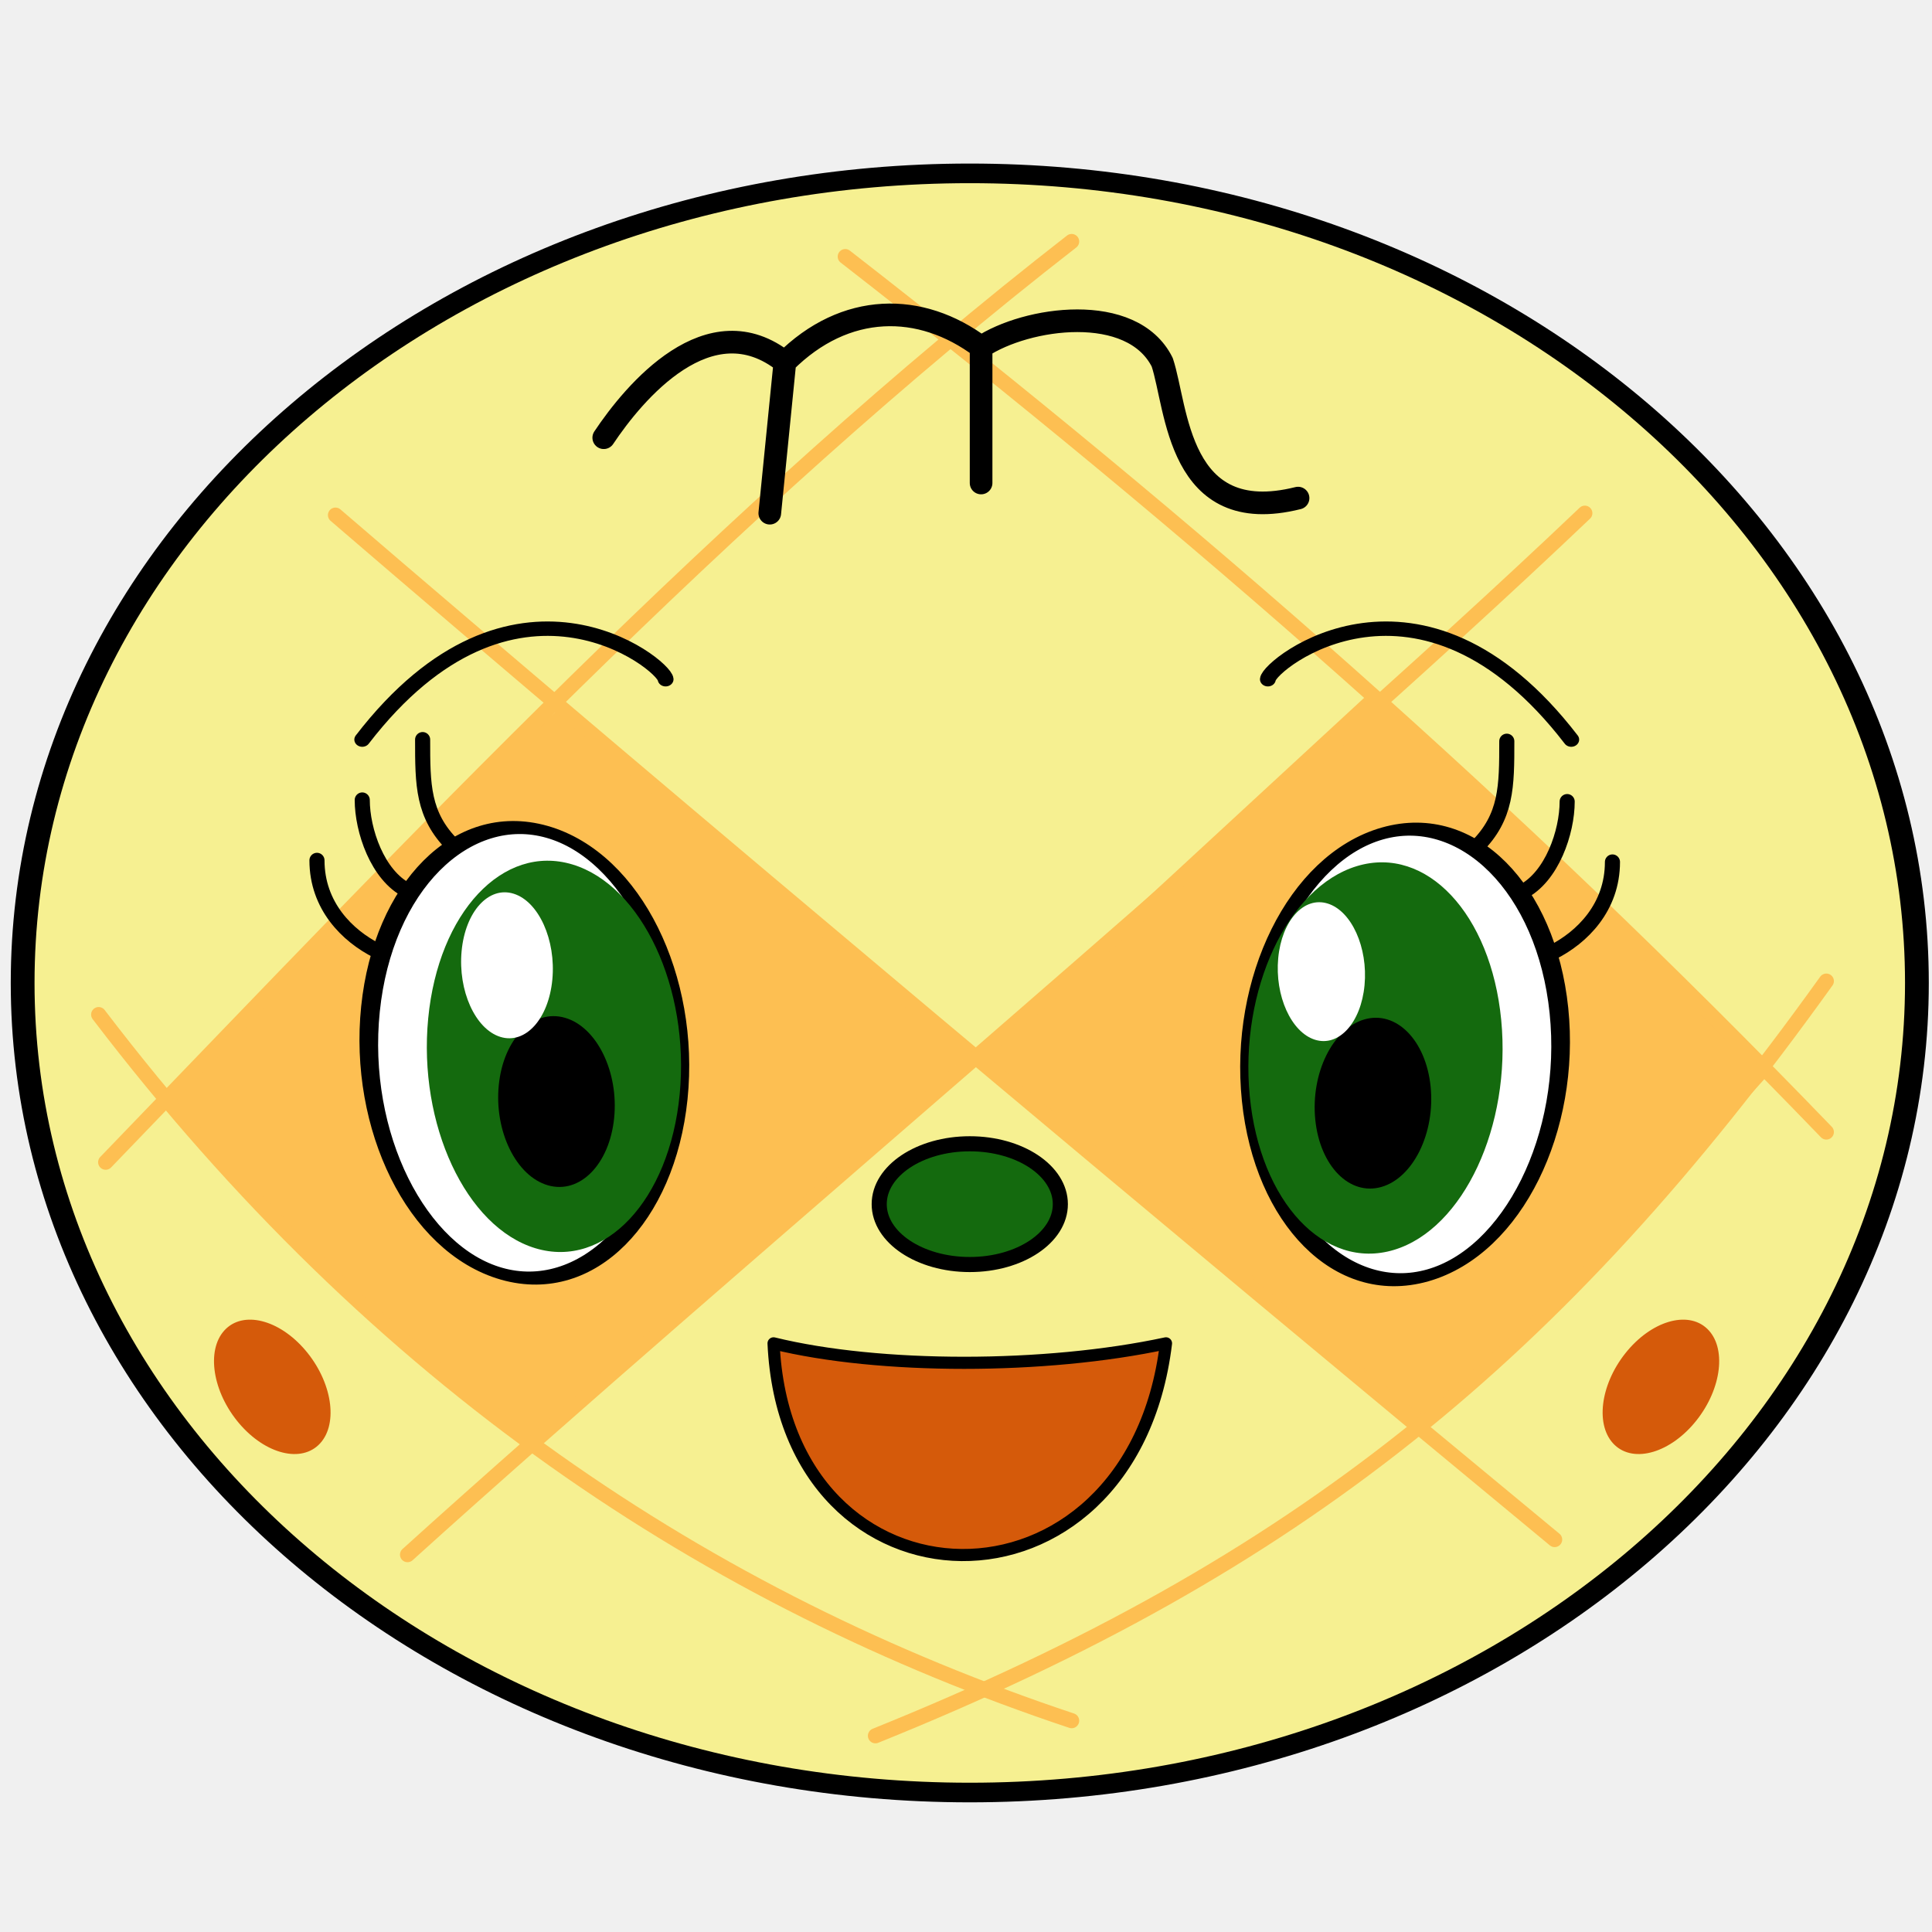
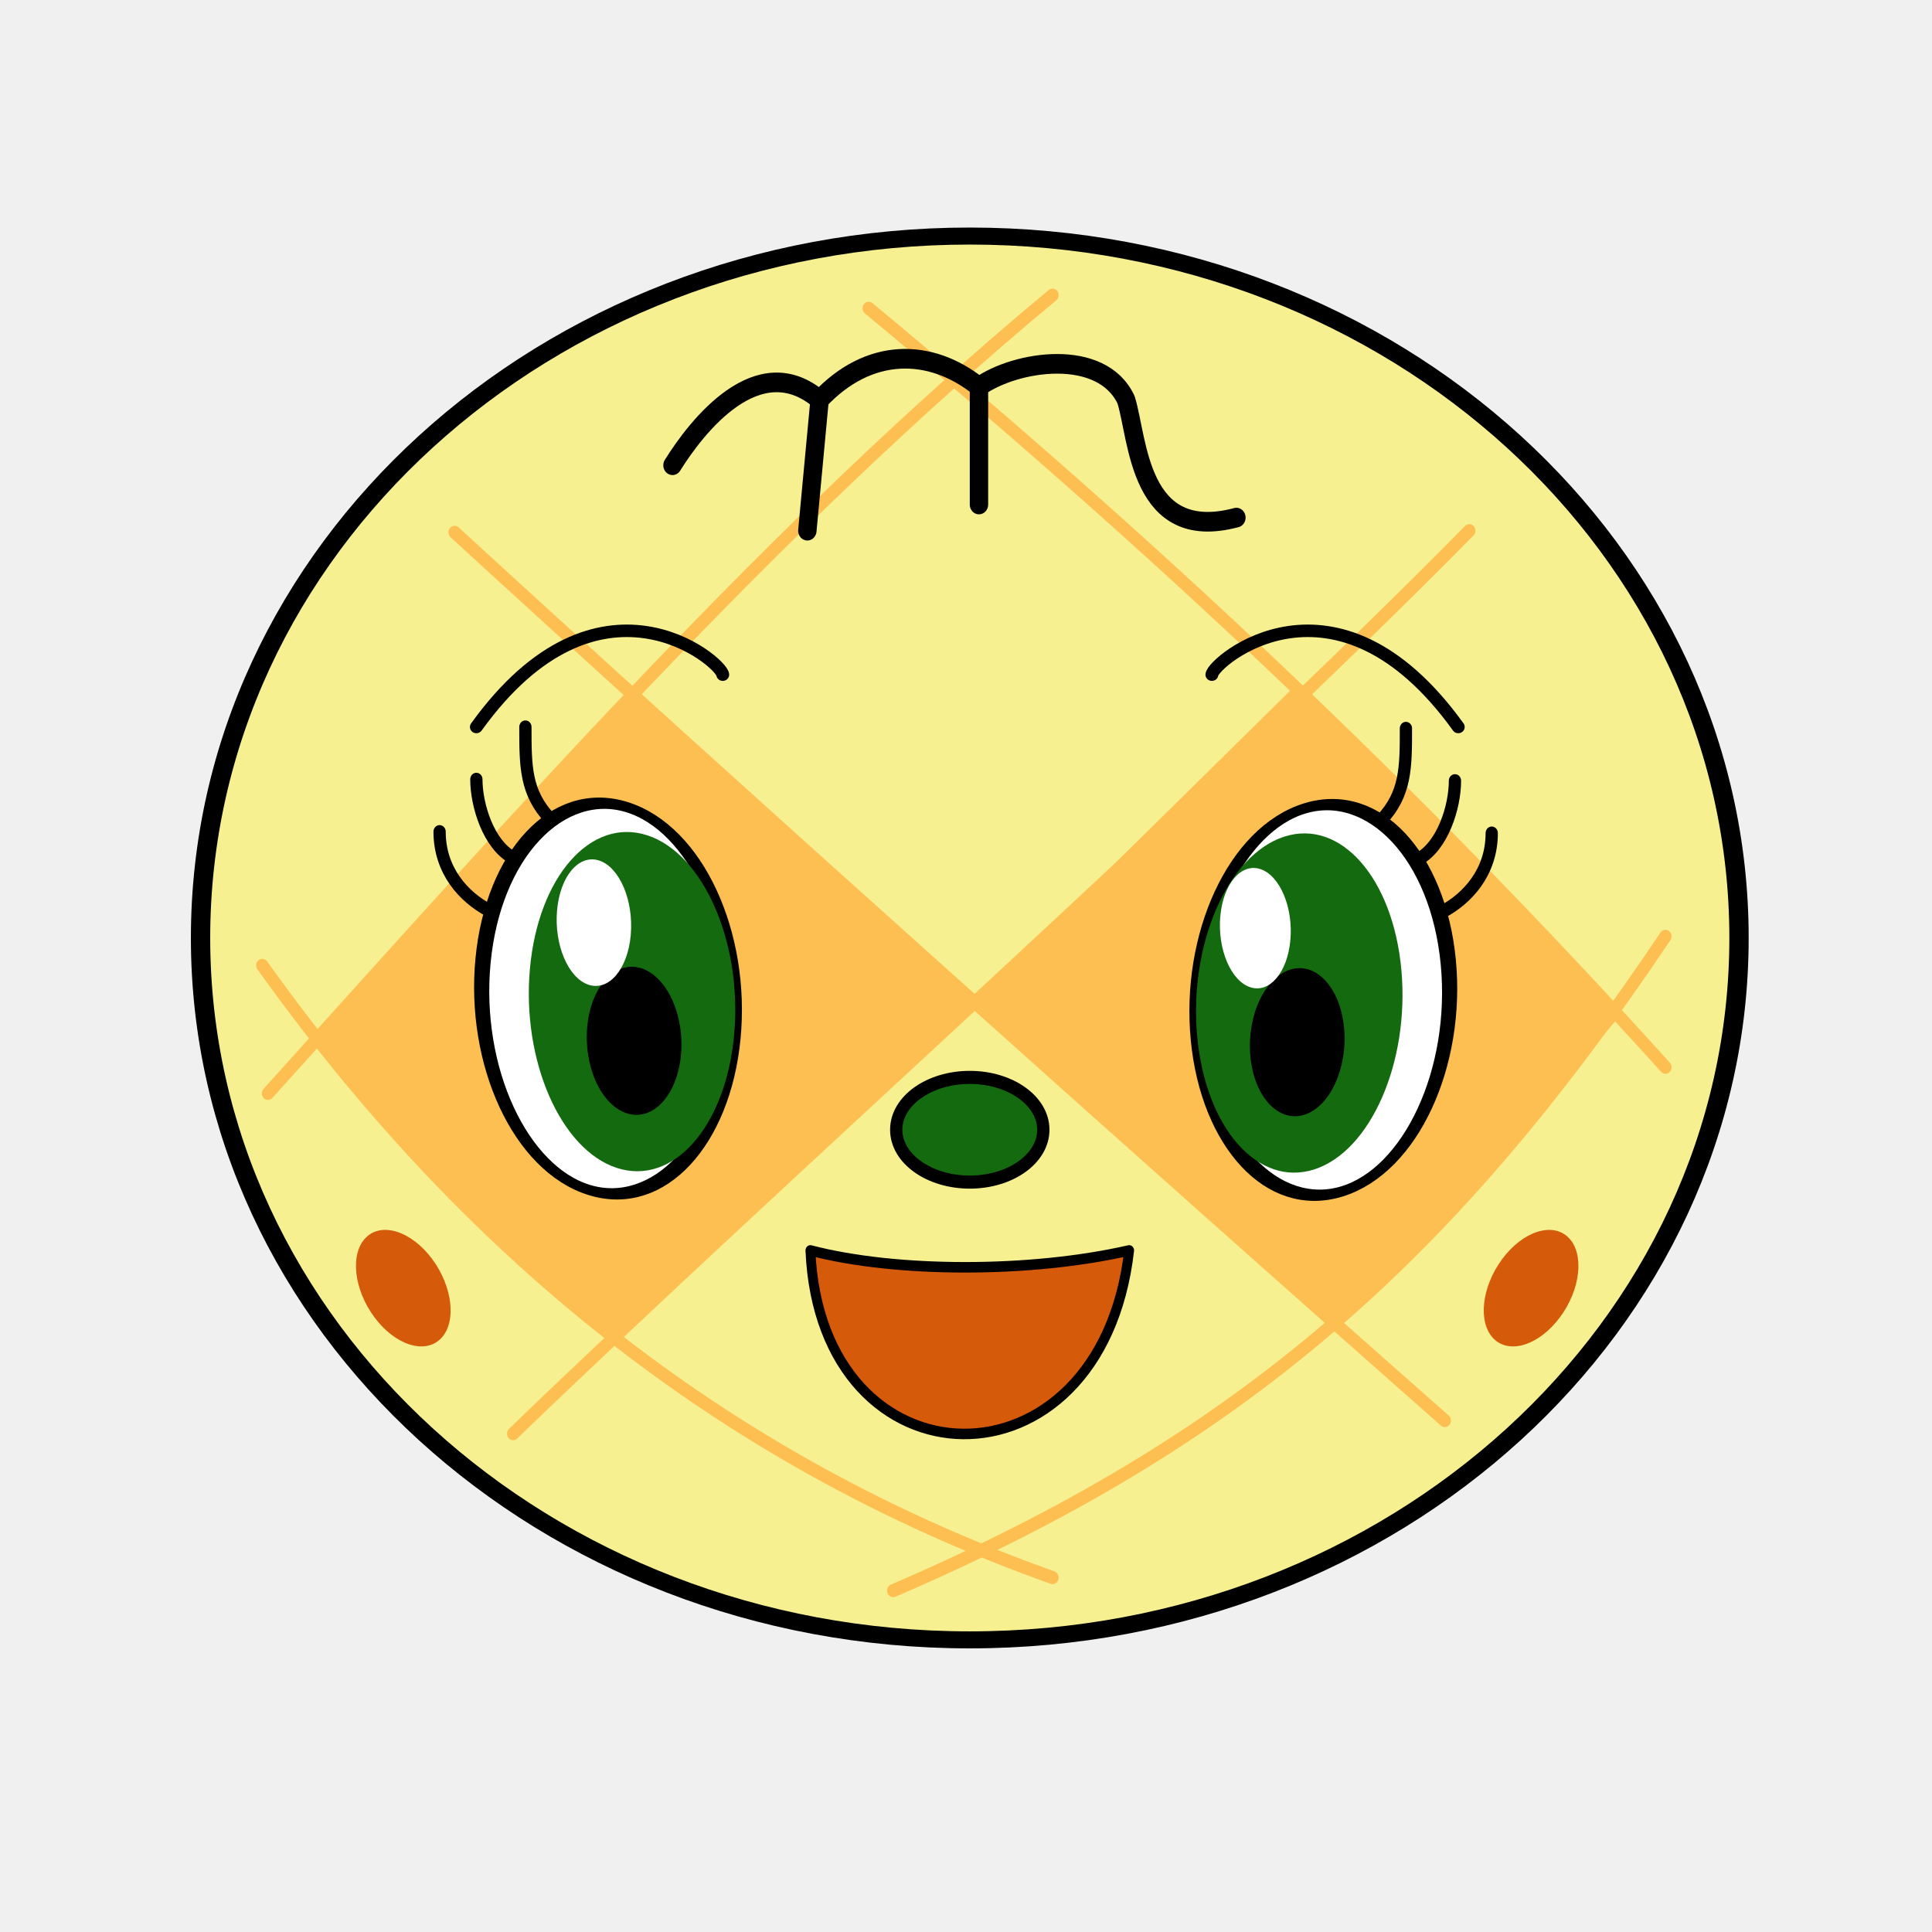
<svg xmlns="http://www.w3.org/2000/svg" width="256" height="256" id="svg4012" version="1.1">
  <defs id="defs4014" />
  <g id="layer4" style="display:inline">
-     <g id="g4021">
-       <path transform="matrix(1.120534,0,0,0.9247735,-50.78476,37.76823)" d="m 272,100 a 112,116 0 1 1 -224,0 112,116 0 1 1 224,0 z" id="path4681" style="opacity:1;color:#000000;fill:#f6f091;fill-opacity:1;fill-rule:nonzero;stroke:#000000;stroke-width:2.812;stroke-miterlimit:4;stroke-opacity:1;stroke-dasharray:none;marker:none;visibility:visible;display:inline;overflow:visible;enable-background:accumulate" />
+     <g id="g4021" transform="matrix(0.812167,0,0,0.8669985,24.13665,11.3624)">
+       <path transform="matrix(1.120534,0,0,0.9247735,-50.78476,37.76823)" d="M 272,100 C 272,164.065 221.856,216 160,216 98.144,216 48,164.065 48,100 48,35.935 98.144,-16 160,-16 c 61.856,0 112,51.935 112,116 z" id="path4681" style="color:#000000;fill:#f6f091;fill-opacity:1;fill-rule:nonzero;stroke:#000000;stroke-width:2.812;stroke-miterlimit:4;stroke-opacity:1;stroke-dasharray:none;marker:none;visibility:visible;display:inline;overflow:visible;enable-background:accumulate" />
      <g id="g3985">
        <path id="path3847" d="M 234,142 C 216.673,124.663 201.14,108.129 182,92 l -52,48 58,48 c 18,-14 31.52,-29.991 46,-46 z" style="fill:#fdbf52;fill-opacity:1;stroke:#fdbf52;stroke-opacity:1" />
        <path style="fill:#fdbf52;fill-opacity:1;stroke:none" d="M 22,146 C 39.327,128.663 54.86,110.129 74,94 l 54,46 -58,52 C 52.87,177.169 36.48,162.009 22,146 z" id="path3845" />
        <path style="fill:#d55a0a;fill-opacity:1;stroke:#000000;stroke-width:1.607;stroke-linecap:round;stroke-linejoin:round;stroke-miterlimit:4;stroke-opacity:1;stroke-dasharray:none" d="m 102.501,178 c 1.667,36.93 47.421,37.87 52,0 -16.013,3.439 -37.989,3.439 -52,0 z" id="path4679" />
-         <path style="color:#000000;fill:#146a0e;fill-opacity:1;fill-rule:nonzero;stroke:#000000;stroke-width:2;stroke-linecap:round;stroke-linejoin:round;stroke-miterlimit:4;stroke-opacity:1;stroke-dasharray:none;stroke-dashoffset:0;marker:none;visibility:visible;display:inline;overflow:visible;enable-background:accumulate" id="path3792" d="m 144,160 a 12,8 0 1 1 -24,0 12,8 0 1 1 24,0 z" transform="translate(-3.499403,-0.4436502)" />
-         <path style="fill:none;stroke:#fdbf52;stroke-width:2;stroke-linecap:round;stroke-linejoin:miter;stroke-miterlimit:4;stroke-opacity:1;stroke-dasharray:none;fill-opacity:1" d="M 142,32 C 96.227,67.583 55.328,111.143 14,154" id="path3794" />
-         <path id="path3796" d="m 112,34 c 45.773,35.583 88.672,73.143 130,116" style="fill:none;stroke:#fdbf52;stroke-width:2;stroke-linecap:round;stroke-linejoin:miter;stroke-miterlimit:4;stroke-opacity:1;stroke-dasharray:none;fill-opacity:1" />
-         <path id="path3798" d="M 44.452,68.254 C 86,104 160,166 206,204" style="fill:none;stroke:#fdbf52;stroke-width:2;stroke-linecap:round;stroke-linejoin:miter;stroke-miterlimit:4;stroke-opacity:1;stroke-dasharray:none;fill-opacity:1" />
+         <path style="color:#000000;fill:#146a0e;fill-opacity:1;fill-rule:nonzero;stroke:#000000;stroke-width:2;stroke-linecap:round;stroke-linejoin:round;stroke-miterlimit:4;stroke-opacity:1;stroke-dasharray:none;stroke-dashoffset:0;marker:none;visibility:visible;display:inline;overflow:visible;enable-background:accumulate" id="path3792" d="m 144,160 c 0,4.418 -5.373,8 -12,8 -6.627,0 -12,-3.582 -12,-8 0,-4.418 5.373,-8 12,-8 6.627,0 12,3.582 12,8 z" transform="translate(-3.499403,-0.4436502)" />
+         <path style="fill:none;stroke:#fdbf52;stroke-width:2;stroke-linecap:round;stroke-linejoin:miter;stroke-miterlimit:4;stroke-opacity:1;stroke-dasharray:none" d="M 142,32 C 96.227,67.583 55.328,111.143 14,154" id="path3794" />
+         <path id="path3796" d="m 112,34 c 45.773,35.583 88.672,73.143 130,116" style="fill:none;stroke:#fdbf52;stroke-width:2;stroke-linecap:round;stroke-linejoin:miter;stroke-miterlimit:4;stroke-opacity:1;stroke-dasharray:none" />
+         <path id="path3798" d="M 44.452,68.254 C 86,104 160,166 206,204" style="fill:none;stroke:#fdbf52;stroke-width:2;stroke-linecap:round;stroke-linejoin:miter;stroke-miterlimit:4;stroke-opacity:1;stroke-dasharray:none" />
        <path style="fill:none;stroke:#fdbf52;stroke-width:2;stroke-linecap:round;stroke-linejoin:miter;stroke-miterlimit:4;stroke-opacity:1;stroke-dasharray:none" d="m 116,230 c 56.022,-22.595 90.314,-50.246 126,-100" id="path3800" />
-         <path id="path3802" d="M 142,228 C 94,212 50.165,183.066 13.073,134.437" style="fill:none;stroke:#fdbf52;stroke-width:2;stroke-linecap:round;stroke-linejoin:miter;stroke-miterlimit:4;stroke-opacity:1;stroke-dasharray:none;fill-opacity:1" />
-         <path style="fill:none;stroke:#fdbf52;stroke-width:2;stroke-linecap:round;stroke-linejoin:miter;stroke-miterlimit:4;stroke-opacity:1;stroke-dasharray:none;fill-opacity:1" d="M 210,68 C 168,108 96,168 54,206" id="path3804" />
+         <path id="path3802" d="M 142,228 C 94,212 50.165,183.066 13.073,134.437" style="fill:none;stroke:#fdbf52;stroke-width:2;stroke-linecap:round;stroke-linejoin:miter;stroke-miterlimit:4;stroke-opacity:1;stroke-dasharray:none" />
+         <path style="fill:none;stroke:#fdbf52;stroke-width:2;stroke-linecap:round;stroke-linejoin:miter;stroke-miterlimit:4;stroke-opacity:1;stroke-dasharray:none" d="M 210,68 C 168,108 96,168 54,206" id="path3804" />
        <g id="g4687" transform="matrix(1,0,0,0.910327,-29.80227,31.7407)">
          <path id="path4675" d="M 77.802,72.786 C 97.802,44.225 117.802,61.801 118,64" style="fill:none;stroke:#000000;stroke-width:2.096;stroke-linecap:round;stroke-linejoin:bevel;stroke-miterlimit:4;stroke-opacity:1;stroke-dasharray:none" />
        </g>
        <g id="g3820">
          <path id="path3806" d="m 60,112 c -4,-4 -4,-8 -4,-14" style="fill:none;stroke:#000000;stroke-width:2;stroke-linecap:round;stroke-linejoin:round;stroke-miterlimit:4;stroke-opacity:1;stroke-dasharray:none" />
          <path style="fill:none;stroke:#000000;stroke-width:2;stroke-linecap:round;stroke-linejoin:round;stroke-miterlimit:4;stroke-opacity:1;stroke-dasharray:none" d="m 54,118 c -4,-2 -6,-8 -6,-12" id="path3808" />
          <path id="path3810" d="m 50,126 c -4,-2 -8,-6 -8,-12" style="fill:none;stroke:#000000;stroke-width:2;stroke-linecap:round;stroke-linejoin:round;stroke-miterlimit:4;stroke-opacity:1;stroke-dasharray:none" />
-           <path transform="matrix(1.699034,0.4835184,-0.1114039,1.084258,-20.15342,-43.35583)" d="m 74,141 a 12,27 0 1 1 -24,0 12,27 0 1 1 24,0 z" id="path3812" style="color:#000000;fill:#ffffff;fill-opacity:1;stroke:#000000;stroke-width:1.452;stroke-miterlimit:4;stroke-opacity:1;stroke-dasharray:none;marker:none;visibility:visible;display:inline;overflow:visible;enable-background:accumulate" />
-           <path style="color:#000000;fill:#146a0e;fill-opacity:1;stroke:none;stroke-width:1.408;marker:none;visibility:visible;display:inline;overflow:visible;enable-background:accumulate" id="path3814" d="m 74,141 a 12,27 0 1 1 -24,0 12,27 0 1 1 24,0 z" transform="matrix(1.388387,0.4199329,-0.09103513,0.9416715,0.156014,-18.83832)" />
-           <path transform="matrix(0.6367426,0.1833298,-0.04175057,0.4111048,40.1433,76.62836)" d="m 74,141 a 12,27 0 1 1 -24,0 12,27 0 1 1 24,0 z" id="path3816" style="color:#000000;fill:#000000;fill-opacity:1;stroke:none;stroke-width:1.408;marker:none;visibility:visible;display:inline;overflow:visible;enable-background:accumulate" />
-           <path style="color:#000000;fill:#ffffff;fill-opacity:1;stroke:none;stroke-width:1.408;marker:none;visibility:visible;display:inline;overflow:visible;enable-background:accumulate" id="path3818" d="m 74,141 a 12,27 0 1 1 -24,0 12,27 0 1 1 24,0 z" transform="matrix(0.500983,0.1566518,-0.03284895,0.3512813,40.74797,68.66335)" />
+           <path transform="matrix(1.699034,0.4835184,-0.1114039,1.084258,-20.15342,-43.35583)" d="m 74,141 c 0,14.912 -5.373,27 -12,27 -6.627,0 -12,-12.088 -12,-27 0,-14.912 5.373,-27 12,-27 6.627,0 12,12.088 12,27 z" id="path3812" style="color:#000000;fill:#ffffff;fill-opacity:1;stroke:#000000;stroke-width:1.452;stroke-miterlimit:4;stroke-opacity:1;stroke-dasharray:none;marker:none;visibility:visible;display:inline;overflow:visible;enable-background:accumulate" />
+           <path style="color:#000000;fill:#146a0e;fill-opacity:1;stroke:none;stroke-width:1.408;marker:none;visibility:visible;display:inline;overflow:visible;enable-background:accumulate" id="path3814" d="m 74,141 c 0,14.912 -5.373,27 -12,27 -6.627,0 -12,-12.088 -12,-27 0,-14.912 5.373,-27 12,-27 6.627,0 12,12.088 12,27 z" transform="matrix(1.388387,0.4199329,-0.09103513,0.9416715,0.156014,-18.83832)" />
+           <path transform="matrix(0.6367426,0.1833298,-0.04175057,0.4111048,40.1433,76.62836)" d="m 74,141 c 0,14.912 -5.373,27 -12,27 -6.627,0 -12,-12.088 -12,-27 0,-14.912 5.373,-27 12,-27 6.627,0 12,12.088 12,27 z" id="path3816" style="color:#000000;fill:#000000;fill-opacity:1;stroke:none;stroke-width:1.408;marker:none;visibility:visible;display:inline;overflow:visible;enable-background:accumulate" />
+           <path style="color:#000000;fill:#ffffff;fill-opacity:1;stroke:none;stroke-width:1.408;marker:none;visibility:visible;display:inline;overflow:visible;enable-background:accumulate" id="path3818" d="m 74,141 c 0,14.912 -5.373,27 -12,27 -6.627,0 -12,-12.088 -12,-27 0,-14.912 5.373,-27 12,-27 6.627,0 12,12.088 12,27 z" transform="matrix(0.500983,0.1566518,-0.03284895,0.3512813,40.74797,68.66335)" />
        </g>
        <g id="g3829" transform="matrix(-1,0,0,1,255.6578,0.2146771)">
          <path style="fill:none;stroke:#000000;stroke-width:2;stroke-linecap:round;stroke-linejoin:round;stroke-miterlimit:4;stroke-opacity:1;stroke-dasharray:none" d="m 60,112 c -4,-4 -4,-8 -4,-14" id="path3831" />
          <path id="path3833" d="m 54,118 c -4,-2 -6,-8 -6,-12" style="fill:none;stroke:#000000;stroke-width:2;stroke-linecap:round;stroke-linejoin:round;stroke-miterlimit:4;stroke-opacity:1;stroke-dasharray:none" />
          <path style="fill:none;stroke:#000000;stroke-width:2;stroke-linecap:round;stroke-linejoin:round;stroke-miterlimit:4;stroke-opacity:1;stroke-dasharray:none" d="m 50,126 c -4,-2 -8,-6 -8,-12" id="path3835" />
          <path style="color:#000000;fill:#ffffff;fill-opacity:1;stroke:#000000;stroke-width:1.452;stroke-miterlimit:4;stroke-opacity:1;stroke-dasharray:none;marker:none;visibility:visible;display:inline;overflow:visible;enable-background:accumulate" id="path3837" d="m 74,141 c 0,14.912 -5.373,27 -12,27 -6.627,0 -12,-12.088 -12,-27 0,-14.912 5.373,-27 12,-27 6.627,0 12,12.088 12,27 z" transform="matrix(1.699034,0.4835184,-0.1114039,1.084258,-20.15342,-43.35583)" />
          <path transform="matrix(1.388387,0.4199329,-0.09103513,0.9416715,0.156014,-18.83832)" d="m 74,141 c 0,14.912 -5.373,27 -12,27 -6.627,0 -12,-12.088 -12,-27 0,-14.912 5.373,-27 12,-27 6.627,0 12,12.088 12,27 z" id="path3839" style="color:#000000;fill:#146a0e;fill-opacity:1;stroke:none;stroke-width:1.408;marker:none;visibility:visible;display:inline;overflow:visible;enable-background:accumulate" />
          <path style="color:#000000;fill:#000000;fill-opacity:1;stroke:none;stroke-width:1.408;marker:none;visibility:visible;display:inline;overflow:visible;enable-background:accumulate" id="path3841" d="m 74,141 c 0,14.912 -5.373,27 -12,27 -6.627,0 -12,-12.088 -12,-27 0,-14.912 5.373,-27 12,-27 6.627,0 12,12.088 12,27 z" transform="matrix(0.6367426,0.1833298,-0.04175057,0.4111048,40.1433,76.62836)" />
          <path transform="matrix(-0.4766065,0.1490296,0.03125061,0.3341889,105.7111,72.17338)" d="m 74,141 c 0,14.912 -5.373,27 -12,27 -6.627,0 -12,-12.088 -12,-27 0,-14.912 5.373,-27 12,-27 6.627,0 12,12.088 12,27 z" id="path3843" style="color:#000000;fill:#ffffff;fill-opacity:1;stroke:none;stroke-width:1.408;marker:none;visibility:visible;display:inline;overflow:visible;enable-background:accumulate" />
        </g>
        <g transform="matrix(-1,0,0,0.910327,286,31.7407)" id="g3879">
          <path style="fill:none;stroke:#000000;stroke-width:2.096;stroke-linecap:round;stroke-linejoin:bevel;stroke-miterlimit:4;stroke-opacity:1;stroke-dasharray:none" d="M 77.802,72.786 C 97.802,44.225 117.802,61.801 118,64" id="path3881" />
        </g>
-         <path style="color:#000000;fill:#d55a0a;fill-opacity:1;fill-rule:nonzero;stroke:none;stroke-width:2;marker:none;visibility:visible;display:inline;overflow:visible;enable-background:accumulate" id="path3883" d="m 56,188 a 8,12 0 1 1 -16,0 8,12 0 1 1 16,0 z" transform="matrix(0.5880803,-0.5572081,0.5102628,0.642185,-88.07817,89.78015)" />
-         <path transform="matrix(-0.5880803,-0.5572081,-0.5102628,0.642185,344.2363,89.78015)" d="m 56,188 a 8,12 0 1 1 -16,0 8,12 0 1 1 16,0 z" id="path3885" style="color:#000000;fill:#d55a0a;fill-opacity:1;fill-rule:nonzero;stroke:none;stroke-width:2;marker:none;visibility:visible;display:inline;overflow:visible;enable-background:accumulate" />
+         <path style="color:#000000;fill:#d55a0a;fill-opacity:1;fill-rule:nonzero;stroke:none;stroke-width:2;marker:none;visibility:visible;display:inline;overflow:visible;enable-background:accumulate" id="path3883" d="m 56,188 c 0,6.627 -3.582,12 -8,12 -4.418,0 -8,-5.373 -8,-12 0,-6.627 3.582,-12 8,-12 4.418,0 8,5.373 8,12 z" transform="matrix(0.5880803,-0.5572081,0.5102628,0.642185,-88.07817,89.78015)" />
+         <path transform="matrix(-0.5880803,-0.5572081,-0.5102628,0.642185,344.2363,89.78015)" d="m 56,188 c 0,6.627 -3.582,12 -8,12 -4.418,0 -8,-5.373 -8,-12 0,-6.627 3.582,-12 8,-12 4.418,0 8,5.373 8,12 z" id="path3885" style="color:#000000;fill:#d55a0a;fill-opacity:1;fill-rule:nonzero;stroke:none;stroke-width:2;marker:none;visibility:visible;display:inline;overflow:visible;enable-background:accumulate" />
      </g>
-       <path id="path4019" d="m 80,58 c 4,-6 14,-18 24,-10 l -2,20 2,-20 c 8,-8 18,-8 26,-2 l 0,18 0,-18 c 6,-4 20,-6 24,2 2,6 2,22 18,18" style="fill:none;stroke:#000000;stroke-width:3;stroke-linecap:round;stroke-linejoin:round;stroke-opacity:1;stroke-miterlimit:4;stroke-dasharray:none" />
+       <path id="path4019" d="m 80,58 c 4,-6 14,-18 24,-10 l -2,20 2,-20 c 8,-8 18,-8 26,-2 l 0,18 0,-18 c 6,-4 20,-6 24,2 2,6 2,22 18,18" style="fill:none;stroke:#000000;stroke-width:3;stroke-linecap:round;stroke-linejoin:round;stroke-miterlimit:4;stroke-opacity:1;stroke-dasharray:none" />
    </g>
  </g>
</svg>
